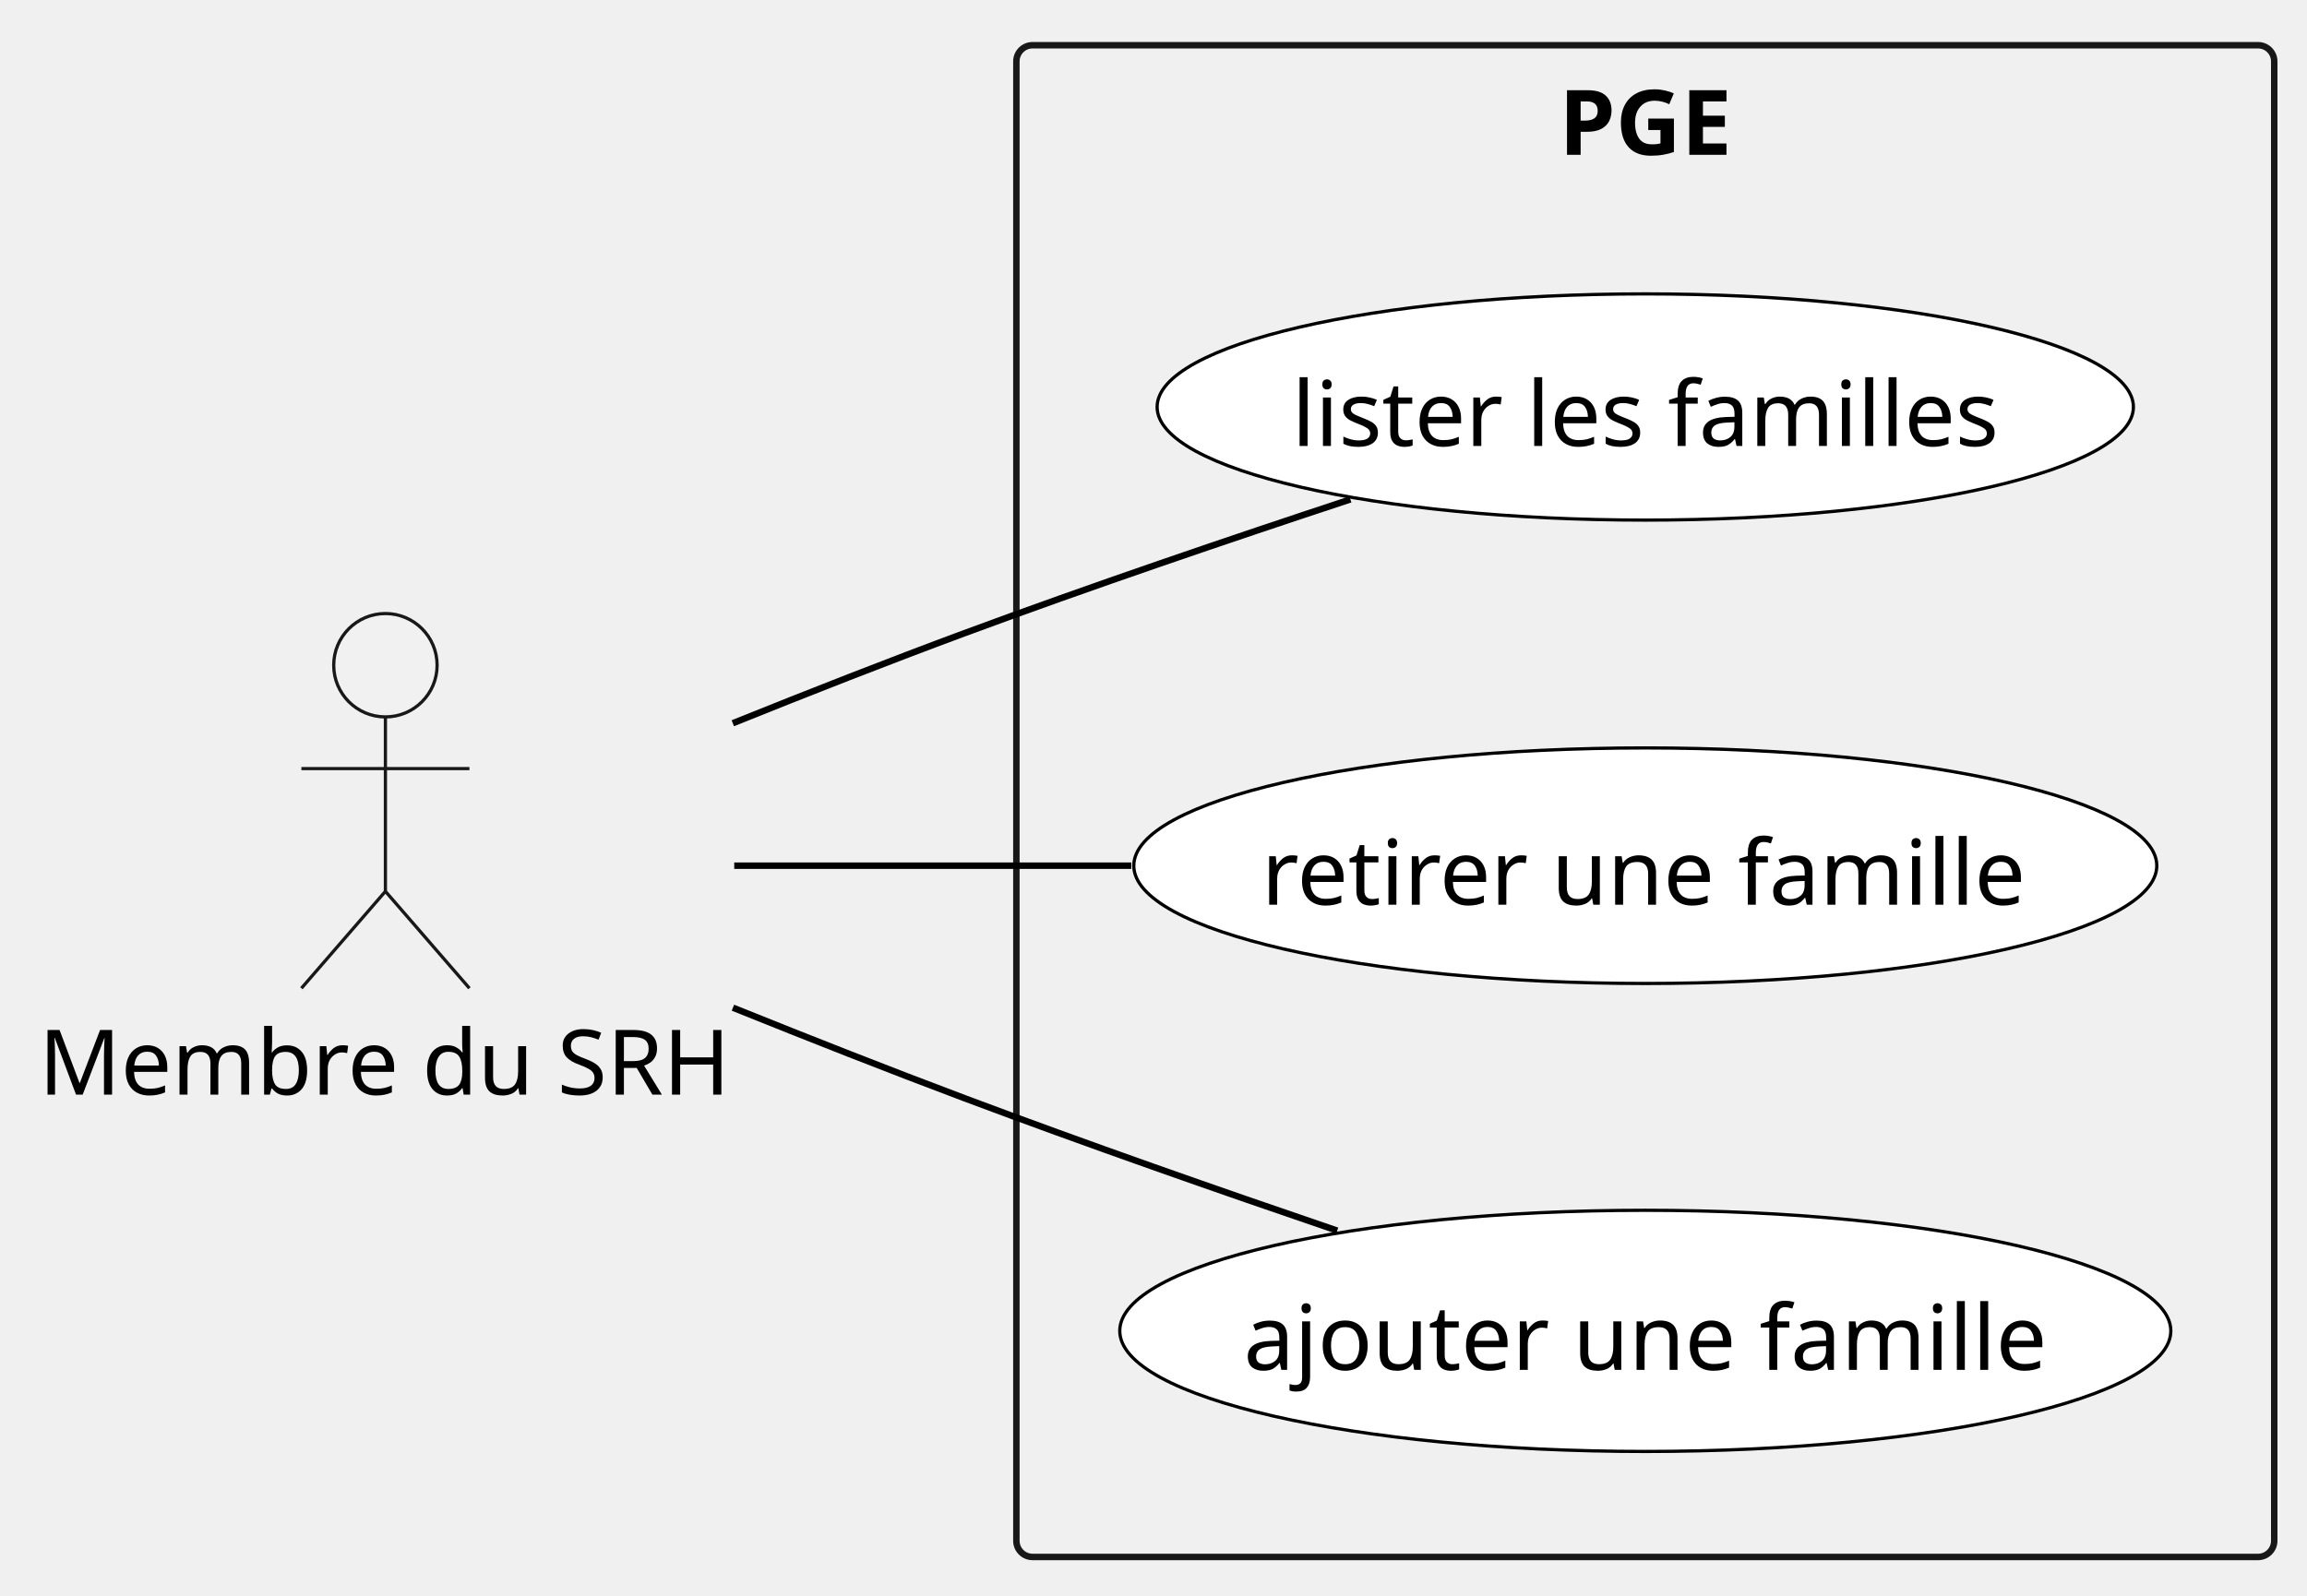
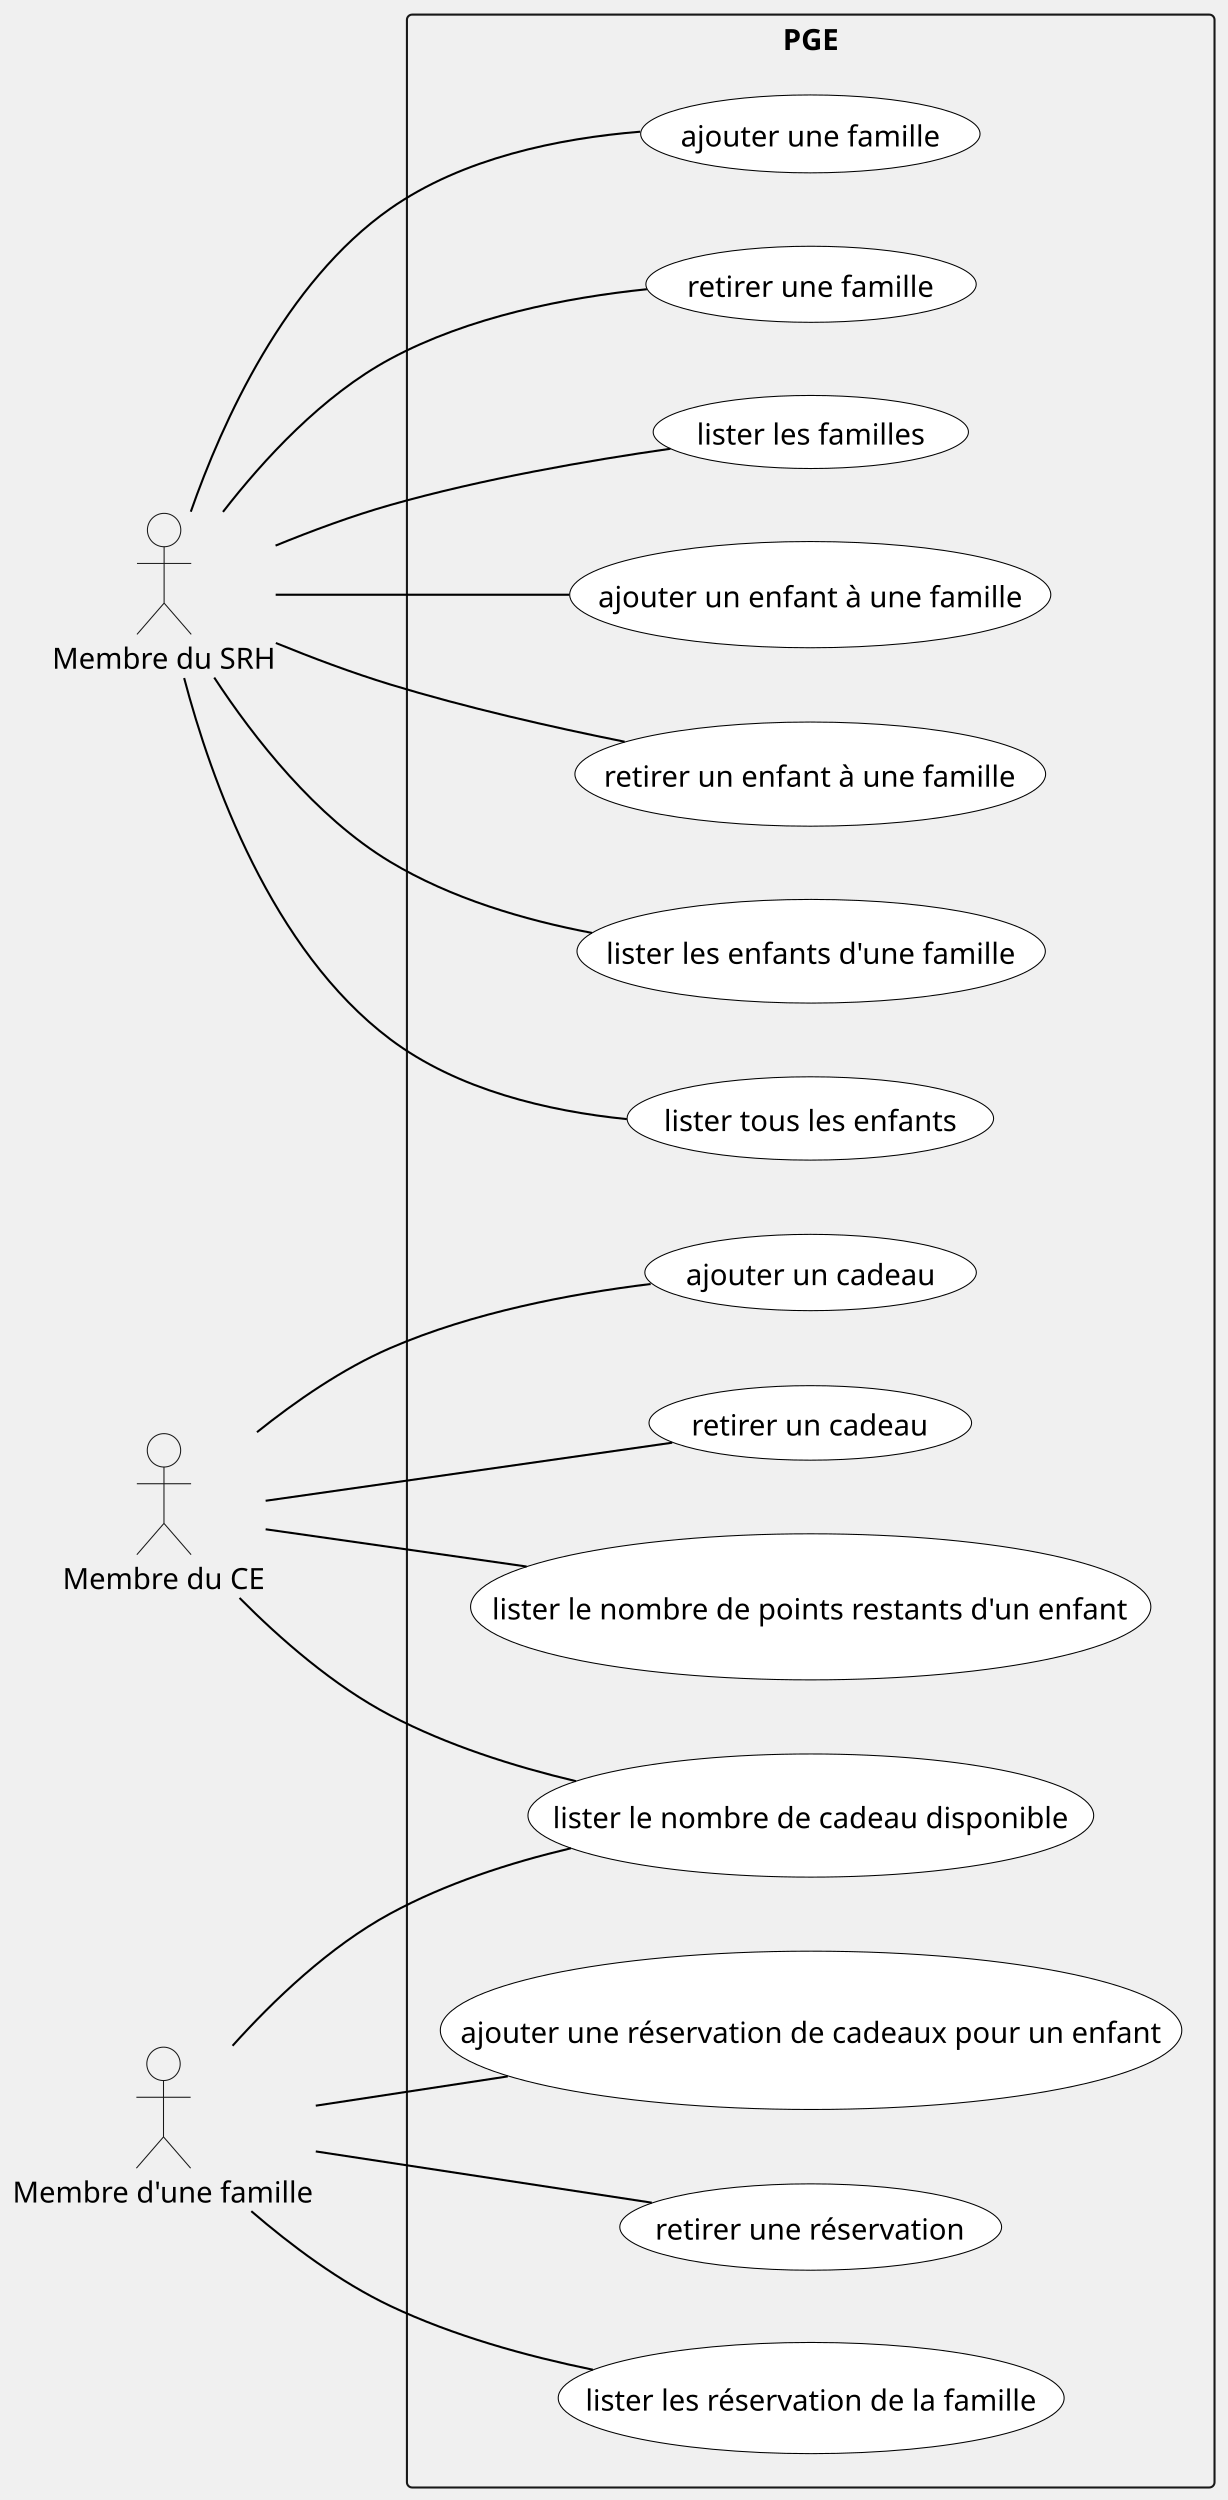
- <svg xmlns="http://www.w3.org/2000/svg" contentStyleType="text/css" data-diagram-type="DESCRIPTION" height="247px" preserveAspectRatio="none" style="width:357px;height:247px;background:#FFFFFF;" version="1.1" viewBox="0 0 357 247" width="357px" zoomAndPan="magnify">
+ <svg xmlns="http://www.w3.org/2000/svg" contentStyleType="text/css" data-diagram-type="DESCRIPTION" height="1198px" preserveAspectRatio="none" style="width:588px;height:1198px;background:#FFFFFF;" version="1.1" viewBox="0 0 588 1198" width="588px" zoomAndPan="magnify">
  <defs />
  <g>
-     <g class="cluster" data-entity="PGE" data-source-line="12" data-uid="ent0003" id="cluster_PGE">
-       <rect fill="none" height="234" rx="2.5" ry="2.5" style="stroke:#181818;stroke-width:1;" width="194.65" x="157.28" y="7" />
-       <text fill="#000000" font-family="sans-serif" font-size="14" font-weight="bold" lengthAdjust="spacing" textLength="26.768" x="241.221" y="23.966">PGE</text>
+     <g class="cluster" data-entity="PGE" data-source-line="14" data-uid="ent0005" id="cluster_PGE">
+       <rect fill="none" height="1185" rx="2.5" ry="2.5" style="stroke:#181818;stroke-width:1;" width="387" x="195" y="7" />
+       <text fill="#000000" font-family="sans-serif" font-size="14" font-weight="bold" lengthAdjust="spacing" textLength="26.768" x="375.116" y="23.966">PGE</text>
    </g>
-     <g class="entity" data-entity="ajouter une famille" data-source-line="13" data-uid="ent0004" id="entity_ajouter une famille">
-       <ellipse cx="254.603" cy="206.005" fill="#FFFFFF" rx="81.323" ry="18.665" style="stroke:#000000;stroke-width:0.5;" />
-       <text fill="#000000" font-family="sans-serif" font-size="14" lengthAdjust="spacing" textLength="124.291" x="192.457" y="212.039">ajouter une famille</text>
+     <g class="entity" data-entity="ajouter une famille" data-source-line="15" data-uid="ent0006" id="entity_ajouter une famille">
+       <ellipse cx="388.323" cy="64.165" fill="#FFFFFF" rx="81.323" ry="18.665" style="stroke:#000000;stroke-width:0.5;" />
+       <text fill="#000000" font-family="sans-serif" font-size="14" lengthAdjust="spacing" textLength="124.291" x="326.177" y="70.199">ajouter une famille</text>
    </g>
-     <g class="entity" data-entity="retirer une famille" data-source-line="14" data-uid="ent0006" id="entity_retirer une famille">
-       <ellipse cx="254.603" cy="134.001" fill="#FFFFFF" rx="79.153" ry="18.231" style="stroke:#000000;stroke-width:0.5;" />
-       <text fill="#000000" font-family="sans-serif" font-size="14" lengthAdjust="spacing" textLength="118.775" x="195.215" y="140.035">retirer une famille</text>
+     <g class="entity" data-entity="retirer une famille" data-source-line="16" data-uid="ent0008" id="entity_retirer une famille">
+       <ellipse cx="388.653" cy="136.231" fill="#FFFFFF" rx="79.153" ry="18.231" style="stroke:#000000;stroke-width:0.5;" />
+       <text fill="#000000" font-family="sans-serif" font-size="14" lengthAdjust="spacing" textLength="118.775" x="329.265" y="142.265">retirer une famille</text>
    </g>
-     <g class="entity" data-entity="lister les familles" data-source-line="15" data-uid="ent0008" id="entity_lister les familles">
-       <ellipse cx="254.599" cy="62.998" fill="#FFFFFF" rx="75.539" ry="17.508" style="stroke:#000000;stroke-width:0.5;" />
-       <text fill="#000000" font-family="sans-serif" font-size="14" lengthAdjust="spacing" textLength="109.354" x="199.923" y="69.032">lister les familles</text>
+     <g class="entity" data-entity="lister les familles" data-source-line="17" data-uid="ent0010" id="entity_lister les familles">
+       <ellipse cx="388.539" cy="207.008" fill="#FFFFFF" rx="75.539" ry="17.508" style="stroke:#000000;stroke-width:0.5;" />
+       <text fill="#000000" font-family="sans-serif" font-size="14" lengthAdjust="spacing" textLength="109.354" x="333.863" y="213.042">lister les familles</text>
+     </g>
+     <g class="entity" data-entity="ajouter un enfant . une famille" data-source-line="18" data-uid="ent0012" id="entity_ajouter un enfant . une famille">
+       <ellipse cx="388.269" cy="284.954" fill="#FFFFFF" rx="115.269" ry="25.454" style="stroke:#000000;stroke-width:0.5;" />
+       <text fill="#000000" font-family="sans-serif" font-size="14" lengthAdjust="spacing" textLength="203.293" x="286.623" y="290.988">ajouter un enfant à une famille</text>
+     </g>
+     <g class="entity" data-entity="retirer un enfant . une famille" data-source-line="19" data-uid="ent0014" id="entity_retirer un enfant . une famille">
+       <ellipse cx="388.279" cy="370.956" fill="#FFFFFF" rx="112.779" ry="24.956" style="stroke:#000000;stroke-width:0.5;" />
+       <text fill="#000000" font-family="sans-serif" font-size="14" lengthAdjust="spacing" textLength="197.777" x="289.39" y="376.99">retirer un enfant à une famille</text>
+     </g>
+     <g class="entity" data-entity="lister les enfants d.une famille" data-source-line="20" data-uid="ent0016" id="entity_lister les enfants d.une famille">
+       <ellipse cx="388.712" cy="455.842" fill="#FFFFFF" rx="112.212" ry="24.842" style="stroke:#000000;stroke-width:0.5;" />
+       <text fill="#000000" font-family="sans-serif" font-size="14" lengthAdjust="spacing" textLength="196.517" x="290.453" y="461.876">lister les enfants d'une famille</text>
+     </g>
+     <g class="entity" data-entity="lister tous les enfants" data-source-line="21" data-uid="ent0018" id="entity_lister tous les enfants">
+       <ellipse cx="388.317" cy="535.963" fill="#FFFFFF" rx="87.817" ry="19.963" style="stroke:#000000;stroke-width:0.5;" />
+       <text fill="#000000" font-family="sans-serif" font-size="14" lengthAdjust="spacing" textLength="140.308" x="318.163" y="541.997">lister tous les enfants</text>
+     </g>
+     <g class="entity" data-entity="ajouter un cadeau" data-source-line="22" data-uid="ent0020" id="entity_ajouter un cadeau">
+       <ellipse cx="388.432" cy="609.786" fill="#FFFFFF" rx="79.432" ry="18.286" style="stroke:#000000;stroke-width:0.5;" />
+       <text fill="#000000" font-family="sans-serif" font-size="14" lengthAdjust="spacing" textLength="119.49" x="328.687" y="615.82">ajouter un cadeau</text>
+     </g>
+     <g class="entity" data-entity="retirer un cadeau" data-source-line="23" data-uid="ent0022" id="entity_retirer un cadeau">
+       <ellipse cx="388.296" cy="681.859" fill="#FFFFFF" rx="77.296" ry="17.859" style="stroke:#000000;stroke-width:0.5;" />
+       <text fill="#000000" font-family="sans-serif" font-size="14" lengthAdjust="spacing" textLength="113.974" x="331.309" y="687.893">retirer un cadeau</text>
+     </g>
+     <g class="entity" data-entity="lister le nombre de points restants d.un enfant" data-source-line="24" data-uid="ent0024" id="entity_lister le nombre de points restants d.un enfant">
+       <ellipse cx="388.492" cy="769.998" fill="#FFFFFF" rx="162.992" ry="34.998" style="stroke:#000000;stroke-width:0.5;" />
+       <text fill="#000000" font-family="sans-serif" font-size="14" lengthAdjust="spacing" textLength="305.451" x="235.767" y="776.032">lister le nombre de points restants d'un enfant</text>
+     </g>
+     <g class="entity" data-entity="lister le nombre de cadeau disponible" data-source-line="25" data-uid="ent0026" id="entity_lister le nombre de cadeau disponible">
+       <ellipse cx="388.545" cy="870.009" fill="#FFFFFF" rx="135.544" ry="29.509" style="stroke:#000000;stroke-width:0.5;" />
+       <text fill="#000000" font-family="sans-serif" font-size="14" lengthAdjust="spacing" textLength="247.351" x="264.869" y="876.043">lister le nombre de cadeau disponible</text>
+     </g>
+     <g class="entity" data-entity="ajouter une r.servation de cadeaux pour un enfant" data-source-line="26" data-uid="ent0028" id="entity_ajouter une r.servation de cadeaux pour un enfant">
+       <ellipse cx="388.659" cy="972.932" fill="#FFFFFF" rx="177.659" ry="37.932" style="stroke:#000000;stroke-width:0.5;" />
+       <text fill="#000000" font-family="sans-serif" font-size="14" lengthAdjust="spacing" textLength="336.055" x="220.631" y="978.966">ajouter une réservation de cadeaux pour un enfant</text>
+     </g>
+     <g class="entity" data-entity="retirer une r.servation" data-source-line="27" data-uid="ent0030" id="entity_retirer une r.servation">
+       <ellipse cx="388.488" cy="1067.197" fill="#FFFFFF" rx="91.488" ry="20.698" style="stroke:#000000;stroke-width:0.5;" />
+       <text fill="#000000" font-family="sans-serif" font-size="14" lengthAdjust="spacing" textLength="149.099" x="313.938" y="1073.232">retirer une réservation</text>
+     </g>
+     <g class="entity" data-entity="lister les r.servation de la famille" data-source-line="29" data-uid="ent0033" id="entity_lister les r.servation de la famille">
+       <ellipse cx="388.715" cy="1149.143" fill="#FFFFFF" rx="121.215" ry="26.643" style="stroke:#000000;stroke-width:0.5;" />
+       <text fill="#000000" font-family="sans-serif" font-size="14" lengthAdjust="spacing" textLength="216.355" x="280.538" y="1155.177">lister les réservation de la famille</text>
    </g>
    <g class="entity" data-entity="RH" data-source-line="10" data-uid="ent0002" id="entity_RH">
-       <ellipse cx="59.641" cy="102.97" fill="#F1F1F1" rx="8" ry="8" style="stroke:#181818;stroke-width:0.5;" />
-       <path d="M59.641,110.97 L59.641,137.97 M46.641,118.97 L72.641,118.97 M59.641,137.97 L46.641,152.97 M59.641,137.97 L72.641,152.97" fill="none" style="stroke:#181818;stroke-width:0.5;" />
-       <text fill="#000000" font-family="sans-serif" font-size="14" lengthAdjust="spacing" textLength="107.282" x="6" y="169.436">Membre du SRH</text>
+       <ellipse cx="78.641" cy="254" fill="#F1F1F1" rx="8" ry="8" style="stroke:#181818;stroke-width:0.5;" />
+       <path d="M78.641,262 L78.641,289 M65.641,270 L91.641,270 M78.641,289 L65.641,304 M78.641,289 L91.641,304" fill="none" style="stroke:#181818;stroke-width:0.5;" />
+       <text fill="#000000" font-family="sans-serif" font-size="14" lengthAdjust="spacing" textLength="107.282" x="25" y="320.466">Membre du SRH</text>
    </g>
-     <g class="link" data-entity-1="RH" data-entity-2="ajouter une famille" data-source-line="13" data-uid="lnk5" id="link_RH_ajouter une famille">
-       <path d="M113.42,155.98 C125.18,160.72 137.62,165.62 149.28,170 C168.03,177.04 188.85,184.33 206.93,190.49" fill="none" id="RH-ajouter une famille" style="stroke:#000000;stroke-width:1;" />
+     <g class="entity" data-entity="CE" data-source-line="11" data-uid="ent0003" id="entity_CE">
+       <ellipse cx="78.573" cy="695" fill="#F1F1F1" rx="8" ry="8" style="stroke:#181818;stroke-width:0.5;" />
+       <path d="M78.573,703 L78.573,730 M65.573,711 L91.573,711 M78.573,730 L65.573,745 M78.573,730 L91.573,745" fill="none" style="stroke:#181818;stroke-width:0.5;" />
+       <text fill="#000000" font-family="sans-serif" font-size="14" lengthAdjust="spacing" textLength="97.146" x="30" y="761.466">Membre du CE</text>
    </g>
-     <g class="link" data-entity-1="RH" data-entity-2="retirer une famille" data-source-line="14" data-uid="lnk7" id="link_RH_retirer une famille">
-       <path d="M113.62,134 C132.59,134 154.4,134 175.06,134" fill="none" id="RH-retirer une famille" style="stroke:#000000;stroke-width:1;" />
+     <g class="entity" data-entity="Famille" data-source-line="12" data-uid="ent0004" id="entity_Famille">
+       <ellipse cx="78.352" cy="989" fill="#F1F1F1" rx="8" ry="8" style="stroke:#181818;stroke-width:0.5;" />
+       <path d="M78.352,997 L78.352,1024 M65.352,1005 L91.352,1005 M78.352,1024 L65.352,1039 M78.352,1024 L91.352,1039" fill="none" style="stroke:#181818;stroke-width:0.5;" />
+       <text fill="#000000" font-family="sans-serif" font-size="14" lengthAdjust="spacing" textLength="144.703" x="6" y="1055.466">Membre d'une famille</text>
    </g>
-     <g class="link" data-entity-1="RH" data-entity-2="lister les familles" data-source-line="15" data-uid="lnk9" id="link_RH_lister les familles">
-       <path d="M113.4,111.95 C125.15,107.21 137.6,102.33 149.28,98 C168.72,90.8 190.42,83.42 208.97,77.3" fill="none" id="RH-lister les familles" style="stroke:#000000;stroke-width:1;" />
+     <g class="link" data-entity-1="RH" data-entity-2="ajouter une famille" data-source-line="15" data-uid="lnk7" id="link_RH_ajouter une famille">
+       <path d="M91.43,245.21 C106.47,202.26 136.65,135.27 187,100 C221.61,75.75 267.6,66.3 306.8,63.11" fill="none" id="RH-ajouter une famille" style="stroke:#000000;stroke-width:1;" />
+     </g>
+     <g class="link" data-entity-1="RH" data-entity-2="retirer une famille" data-source-line="16" data-uid="lnk9" id="link_RH_retirer une famille">
+       <path d="M106.85,245.3 C126.26,220.26 154.58,189.46 187,172 C224.52,151.79 271.14,142.63 309.98,138.6" fill="none" id="RH-retirer une famille" style="stroke:#000000;stroke-width:1;" />
+     </g>
+     <g class="link" data-entity-1="RH" data-entity-2="lister les familles" data-source-line="17" data-uid="lnk11" id="link_RH_lister les familles">
+       <path d="M132.05,261.45 C149.3,254.41 168.73,247.19 187,242 C231.02,229.5 281.81,220.69 321.26,215.04" fill="none" id="RH-lister les familles" style="stroke:#000000;stroke-width:1;" />
+     </g>
+     <g class="link" data-entity-1="RH" data-entity-2="ajouter un enfant . une famille" data-source-line="18" data-uid="lnk13" id="link_RH_ajouter un enfant . une famille">
+       <path d="M132.1,285 C170.67,285 224.52,285 272.83,285" fill="none" id="RH-ajouter un enfant à une famille" style="stroke:#000000;stroke-width:1;" />
+     </g>
+     <g class="link" data-entity-1="RH" data-entity-2="retirer un enfant . une famille" data-source-line="19" data-uid="lnk15" id="link_RH_retirer un enfant . une famille">
+       <path d="M132.18,308.13 C149.43,315.15 168.83,322.46 187,328 C223.27,339.06 264.06,348.35 299.33,355.44" fill="none" id="RH-retirer un enfant à une famille" style="stroke:#000000;stroke-width:1;" />
+     </g>
+     <g class="link" data-entity-1="RH" data-entity-2="lister les enfants d.une famille" data-source-line="20" data-uid="lnk17" id="link_RH_lister les enfants d.une famille">
+       <path d="M102.66,324.69 C121.66,353.65 151.2,391.45 187,413 C215.98,430.44 251.06,440.86 283.72,447.06" fill="none" id="RH-lister les enfants d'une famille" style="stroke:#000000;stroke-width:1;" />
+     </g>
+     <g class="link" data-entity-1="RH" data-entity-2="lister tous les enfants" data-source-line="21" data-uid="lnk19" id="link_RH_lister tous les enfants">
+       <path d="M88.24,324.91 C101.12,373.73 130.08,455.15 187,498 C219.2,522.24 262.37,532.44 300.4,536.29" fill="none" id="RH-lister tous les enfants" style="stroke:#000000;stroke-width:1;" />
+     </g>
+     <g class="link" data-entity-1="CE" data-entity-2="ajouter un cadeau" data-source-line="22" data-uid="lnk21" id="link_CE_ajouter un cadeau">
+       <path d="M123.14,686.3 C141.63,671.49 164.16,655.89 187,646 C226.27,628.99 273.21,620.02 311.79,615.29" fill="none" id="CE-ajouter un cadeau" style="stroke:#000000;stroke-width:1;" />
+     </g>
+     <g class="link" data-entity-1="CE" data-entity-2="retirer un cadeau" data-source-line="23" data-uid="lnk23" id="link_CE_retirer un cadeau">
+       <path d="M127.29,719.17 C179.58,711.7 263.74,699.68 322.13,691.34" fill="none" id="CE-retirer un cadeau" style="stroke:#000000;stroke-width:1;" />
+     </g>
+     <g class="link" data-entity-1="CE" data-entity-2="lister le nombre de points restants d.un enfant" data-source-line="24" data-uid="lnk25" id="link_CE_lister le nombre de points restants d.un enfant">
+       <path d="M127.29,732.83 C160.91,737.63 207.71,744.32 252.36,750.69" fill="none" id="CE-lister le nombre de points restants d'un enfant" style="stroke:#000000;stroke-width:1;" />
+     </g>
+     <g class="link" data-entity-1="CE" data-entity-2="lister le nombre de cadeau disponible" data-source-line="25" data-uid="lnk27" id="link_CE_lister le nombre de cadeau disponible">
+       <path d="M114.79,765.74 C134.27,785.38 159.95,807.85 187,822 C214.35,836.31 246.04,846.43 276.02,853.55" fill="none" id="CE-lister le nombre de cadeau disponible" style="stroke:#000000;stroke-width:1;" />
+     </g>
+     <g class="link" data-entity-1="Famille" data-entity-2="ajouter une r.servation de cadeaux pour un enfant" data-source-line="26" data-uid="lnk29" id="link_Famille_ajouter une r.servation de cadeaux pour un enfant">
+       <path d="M151.32,1009.04 C178.88,1004.84 211.39,999.87 243.34,995" fill="none" id="Famille-ajouter une réservation de cadeaux pour un enfant" style="stroke:#000000;stroke-width:1;" />
+     </g>
+     <g class="link" data-entity-1="Famille" data-entity-2="retirer une r.servation" data-source-line="27" data-uid="lnk31" id="link_Famille_retirer une r.servation">
+       <path d="M151.32,1030.96 C199.67,1038.34 263.31,1048.05 312.34,1055.53" fill="none" id="Famille-retirer une réservation" style="stroke:#000000;stroke-width:1;" />
+     </g>
+     <g class="link" data-entity-1="Famille" data-entity-2="lister le nombre de cadeau disponible" data-source-line="28" data-uid="lnk32" id="link_Famille_lister le nombre de cadeau disponible">
+       <path d="M111.44,980.33 C131.05,958.53 157.92,932.78 187,917 C213.48,902.63 244.24,892.63 273.6,885.68" fill="none" id="Famille-lister le nombre de cadeau disponible" style="stroke:#000000;stroke-width:1;" />
+     </g>
+     <g class="link" data-entity-1="Famille" data-entity-2="lister les r.servation de la famille" data-source-line="29" data-uid="lnk34" id="link_Famille_lister les r.servation de la famille">
+       <path d="M120.42,1059.6 C139.33,1075.89 162.92,1093.59 187,1105 C217.11,1119.27 251.97,1128.98 284.1,1135.57" fill="none" id="Famille-lister les réservation de la famille" style="stroke:#000000;stroke-width:1;" />
    </g>
  </g>
</svg>
